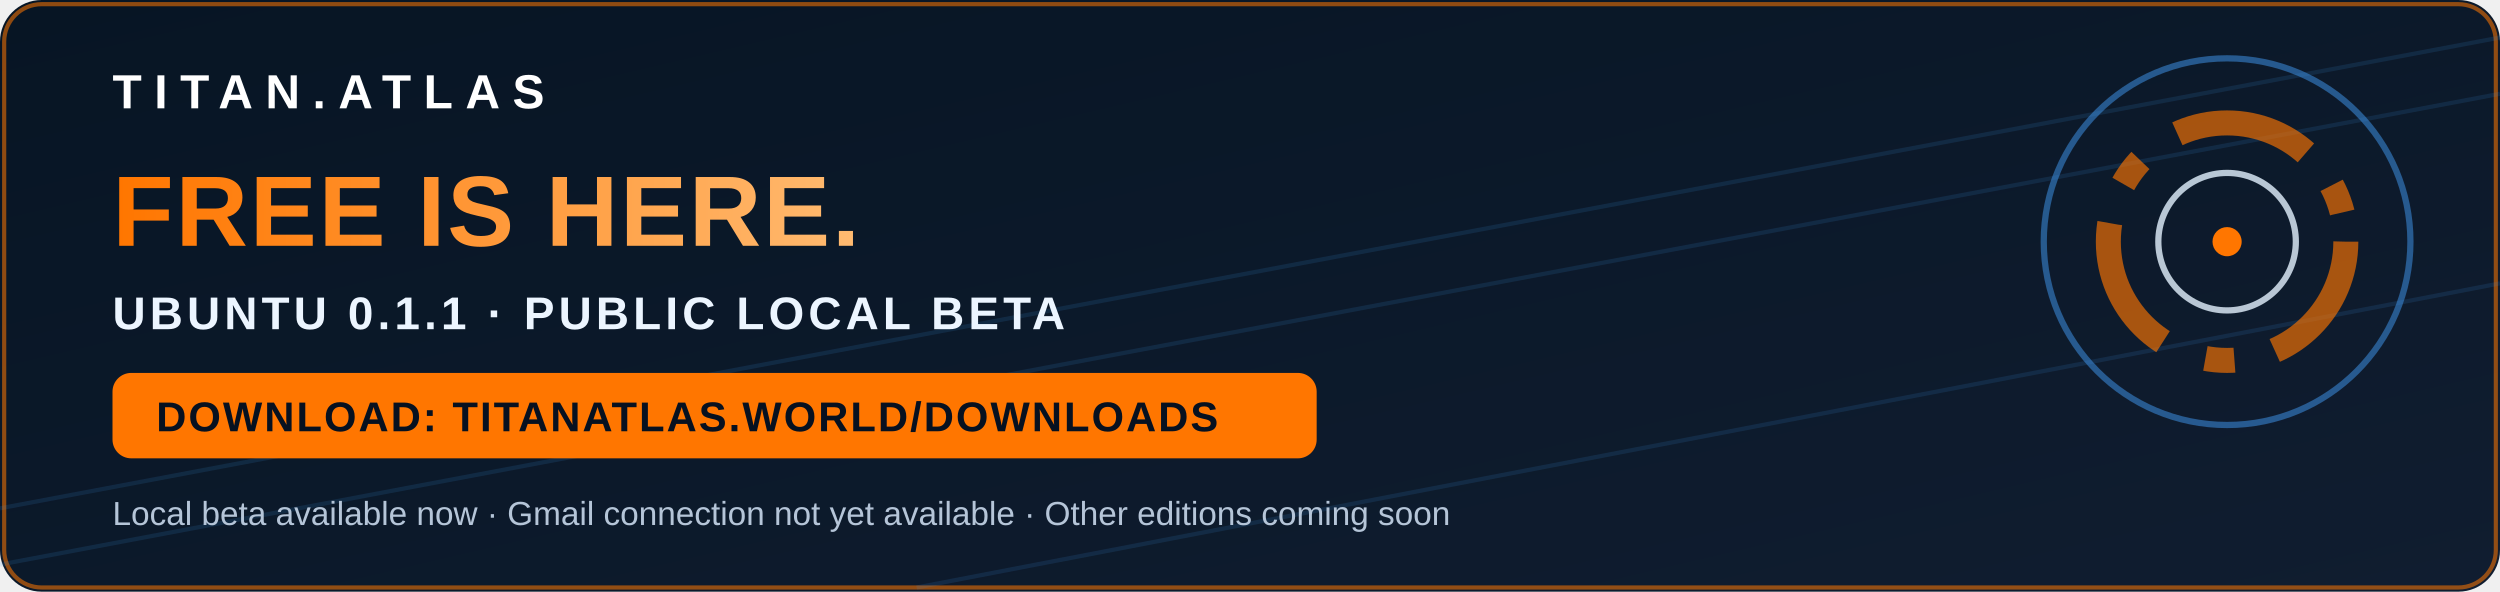
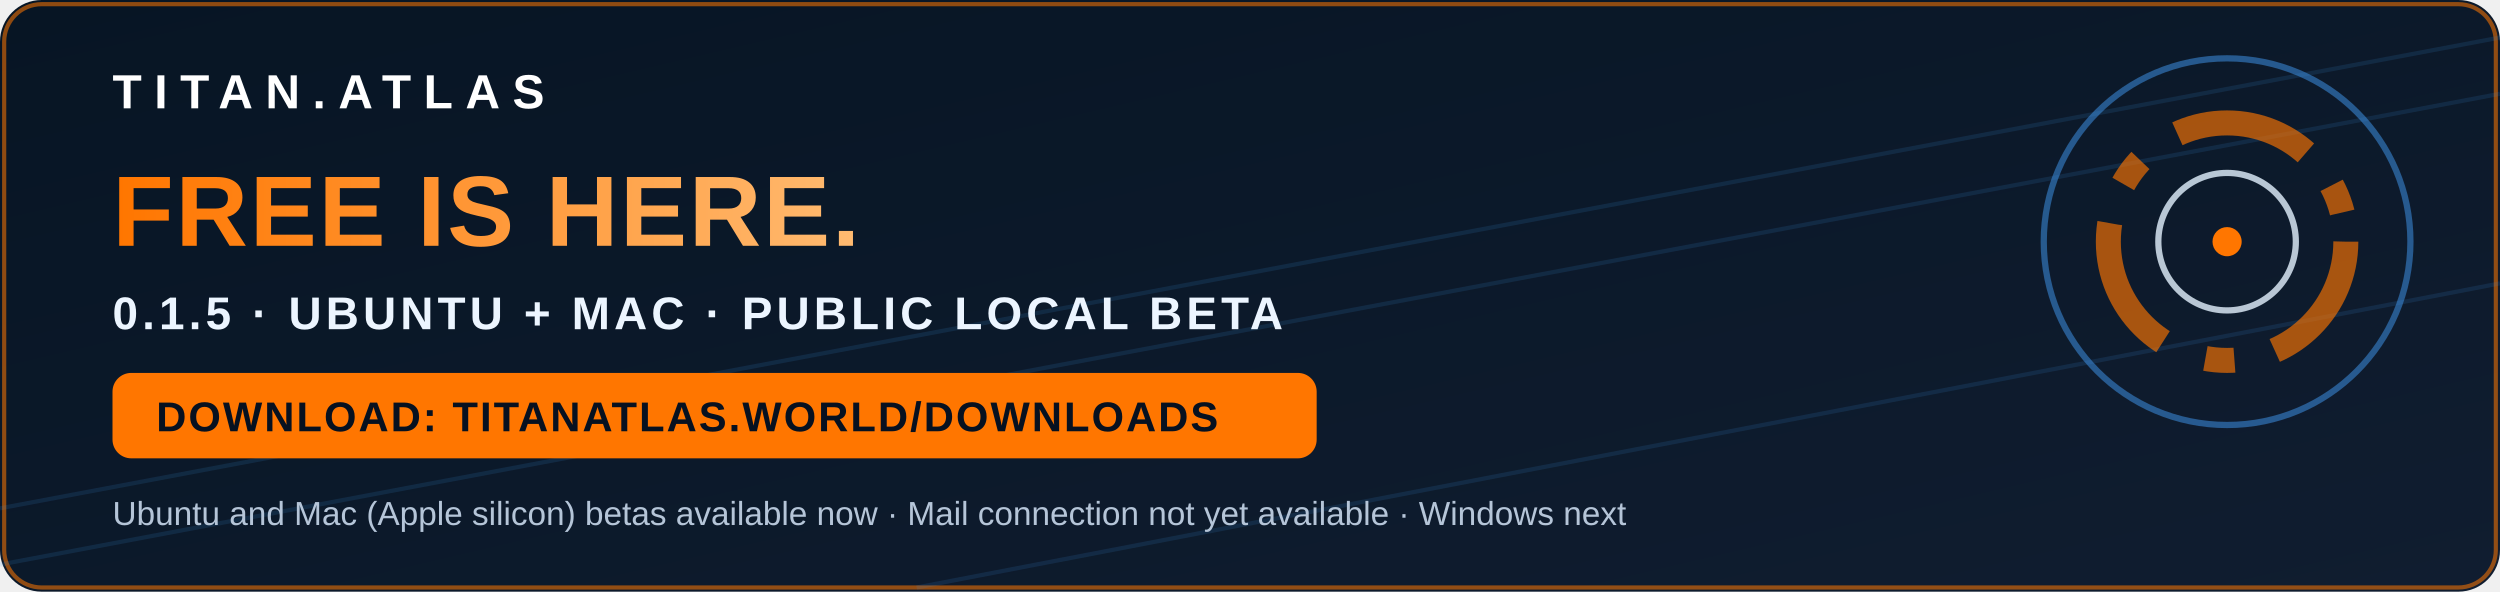
- <svg xmlns="http://www.w3.org/2000/svg" viewBox="0 0 1200 284" width="1200" height="284" role="img" aria-label="Titan.Atlas Free Ubuntu 0.1.1 public local beta is available now. Gmail connection is not available yet.">
+ <svg xmlns="http://www.w3.org/2000/svg" viewBox="0 0 1200 284" width="1200" height="284" role="img" aria-label="Titan.Atlas Free 0.1.5 public local beta is available now for Ubuntu and Mac (Apple silicon). Mail connection is not available yet.">
  <defs>
    <linearGradient id="a" x1="0" x2="1" y1="0" y2="1">
      <stop offset="0" stop-color="#071524" />
      <stop offset="1" stop-color="#101d30" />
    </linearGradient>
    <linearGradient id="b" x1="0" y1="0" x2="1" y2="0">
      <stop stop-color="#ff7600" />
      <stop offset="1" stop-color="#ffba70" />
    </linearGradient>
  </defs>
  <rect width="1200" height="284" rx="20" fill="url(#a)" />
  <rect x="2" y="2" width="1196" height="280" rx="18" fill="none" stroke="#ff7600" stroke-opacity=".55" stroke-width="2" />
  <path d="M0 244L1200 18M0 271L1200 45M440 282L1200 136" stroke="#3d8fe0" stroke-opacity=".14" stroke-width="2" />
  <circle cx="1069" cy="116" r="88" fill="none" stroke="#3d8fe0" stroke-width="3" stroke-opacity=".55" />
  <circle cx="1069" cy="116" r="57" fill="none" stroke="#ff7600" stroke-width="12" stroke-opacity=".64" stroke-dasharray="66 20 14 22" />
  <circle cx="1069" cy="116" r="33" fill="none" stroke="#e3f2ff" stroke-width="3" stroke-opacity=".8" />
  <circle cx="1069" cy="116" r="7" fill="#ff7600" />
  <text x="54" y="52" font-family="Arial,Helvetica,sans-serif" font-size="23" fill="#ffffff" letter-spacing="6" font-weight="700">TITAN.ATLAS</text>
  <text x="54" y="118" font-family="Arial,Helvetica,sans-serif" font-size="48" fill="url(#b)" font-weight="800" letter-spacing="1">FREE IS HERE.</text>
-   <text x="54" y="158" font-family="Arial,Helvetica,sans-serif" font-size="22" fill="#ecf5ff" font-weight="700" letter-spacing="2">UBUNTU 0.1.1 · PUBLIC LOCAL BETA</text>
+   <text x="54" y="158" font-family="Arial,Helvetica,sans-serif" font-size="22" fill="#ecf5ff" font-weight="700" letter-spacing="2">0.1.5 · UBUNTU + MAC · PUBLIC LOCAL BETA</text>
  <rect x="54" y="179" width="578" height="41" rx="9" fill="#ff7600" />
  <text x="75" y="207" font-family="Arial,Helvetica,sans-serif" font-size="20" fill="#071120" font-weight="800" letter-spacing="1">DOWNLOAD: TITANATLAS.WORLD/DOWNLOADS</text>
-   <text x="54" y="252" font-family="Arial,Helvetica,sans-serif" font-size="16" fill="#b5c5d8">Local beta available now · Gmail connection not yet available · Other editions coming soon</text>
+   <text x="54" y="252" font-family="Arial,Helvetica,sans-serif" font-size="16" fill="#b5c5d8">Ubuntu and Mac (Apple silicon) betas available now · Mail connection not yet available · Windows next</text>
</svg>
